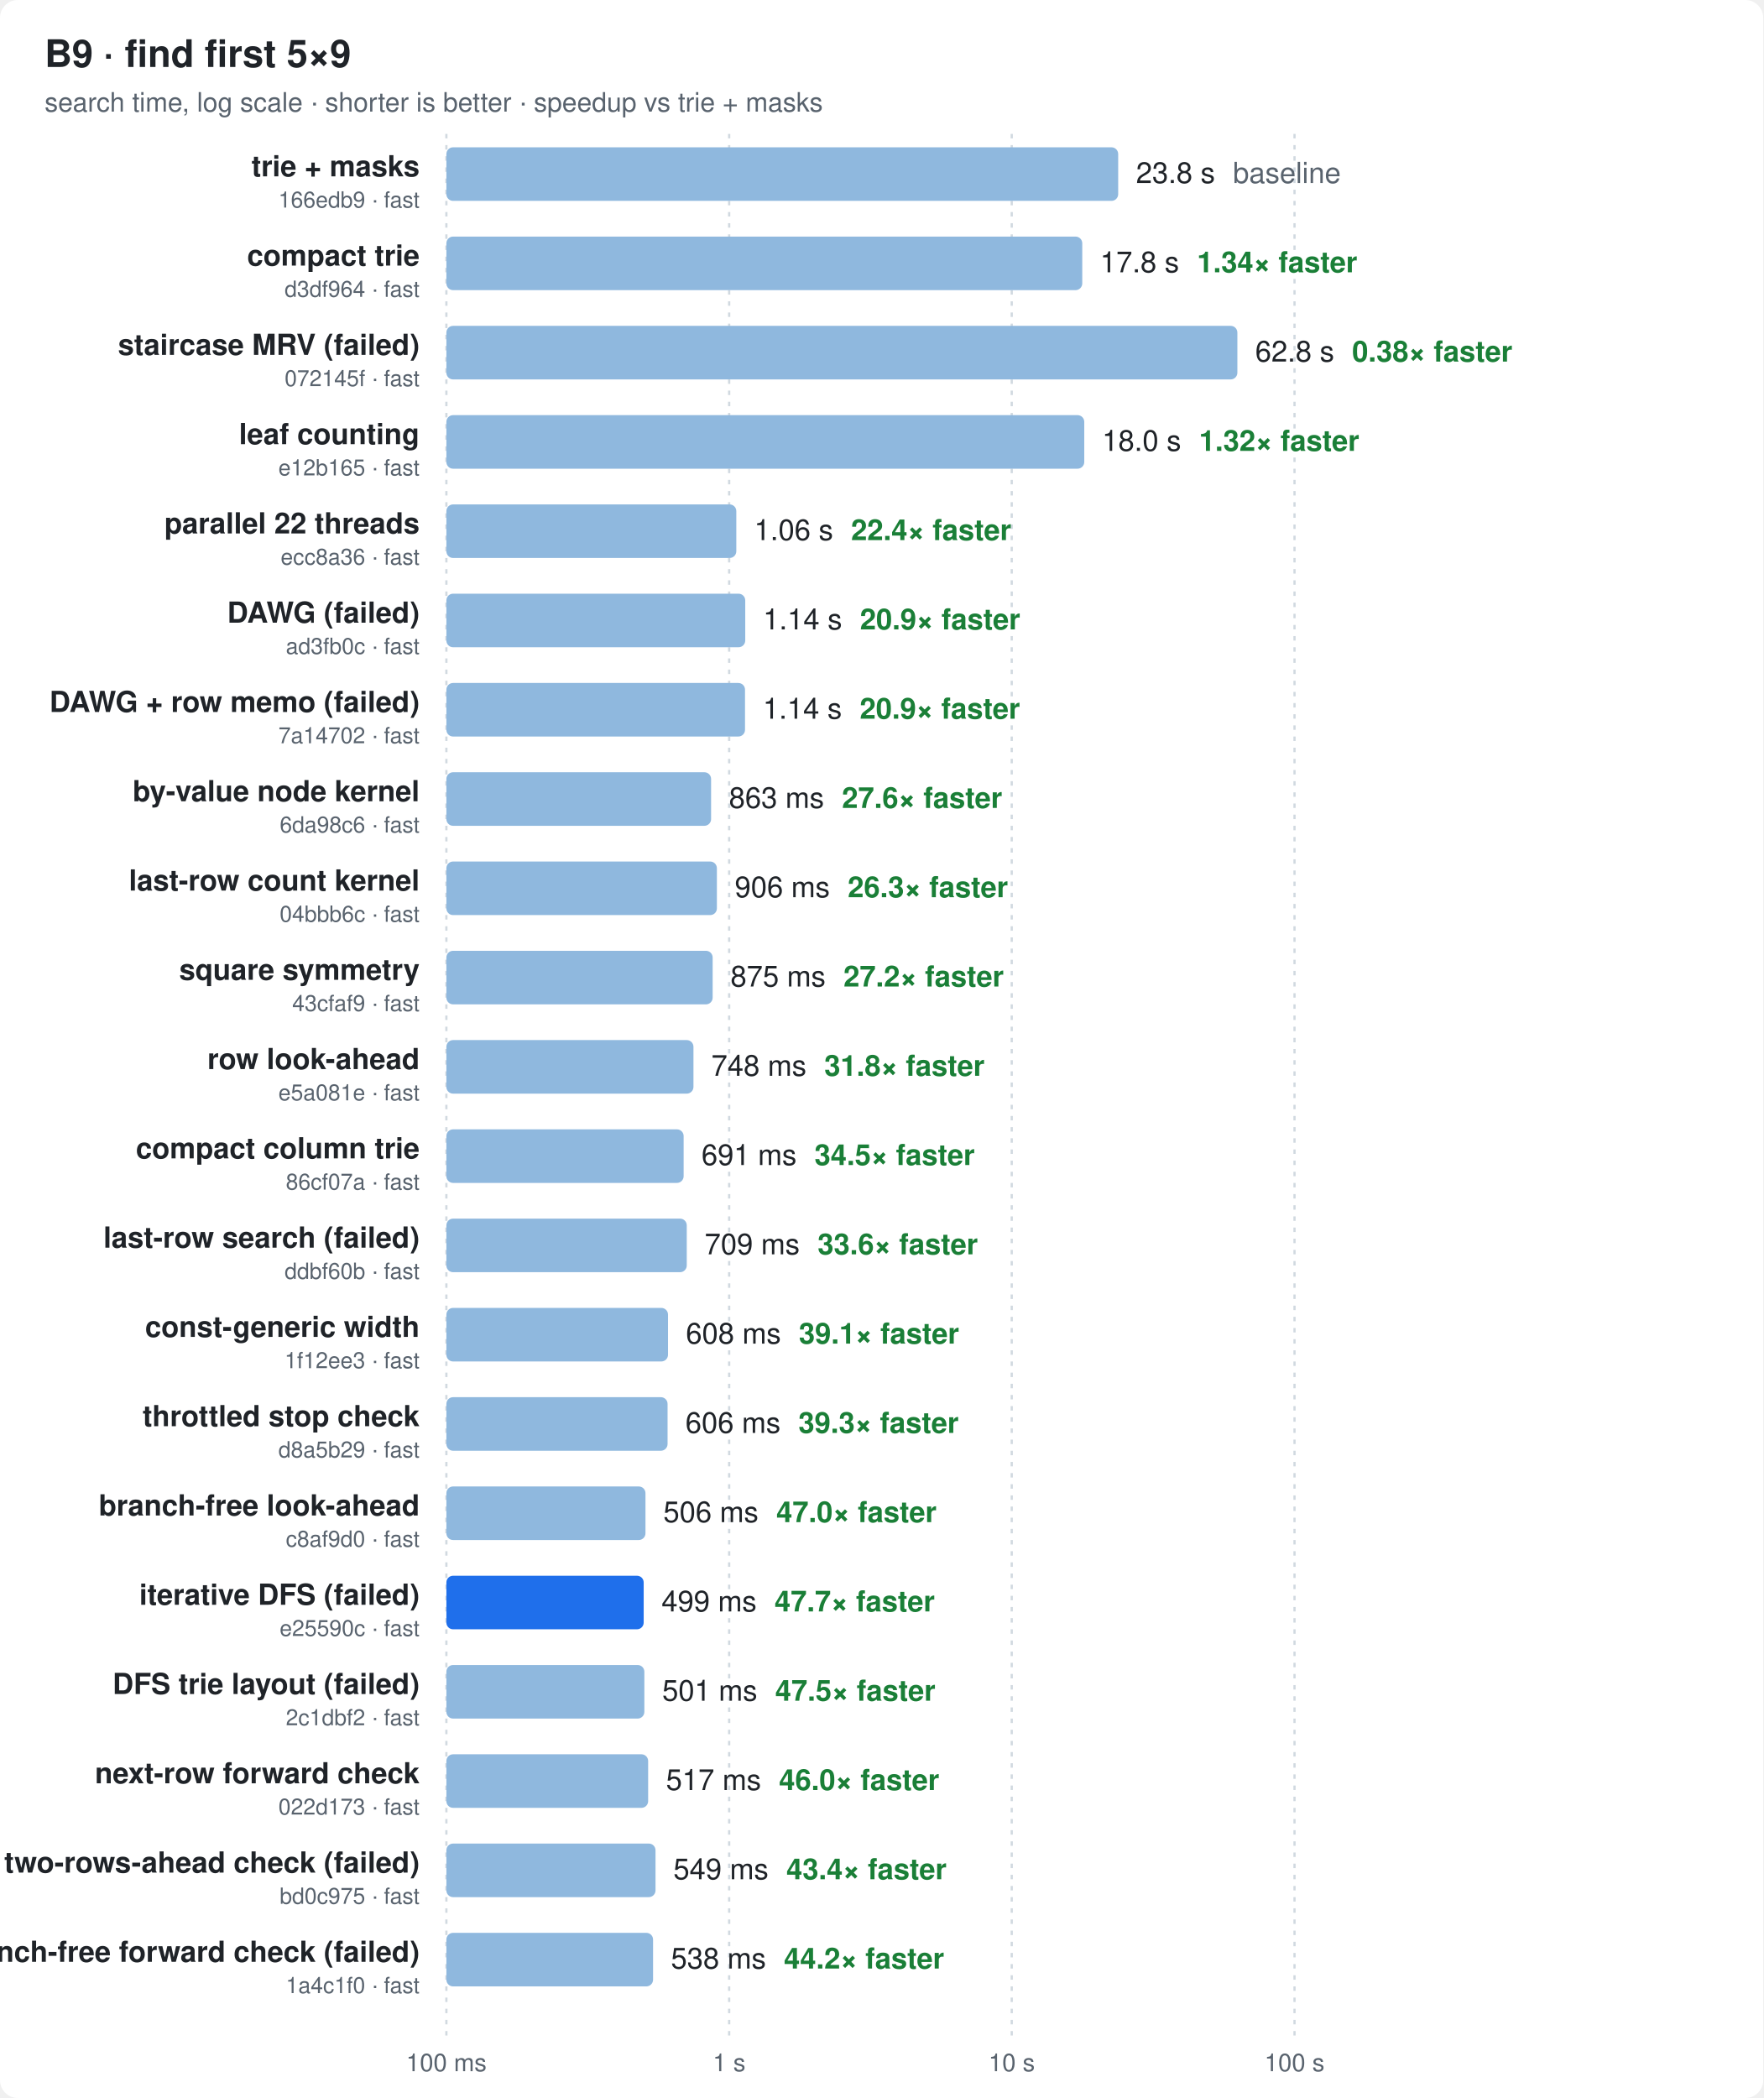
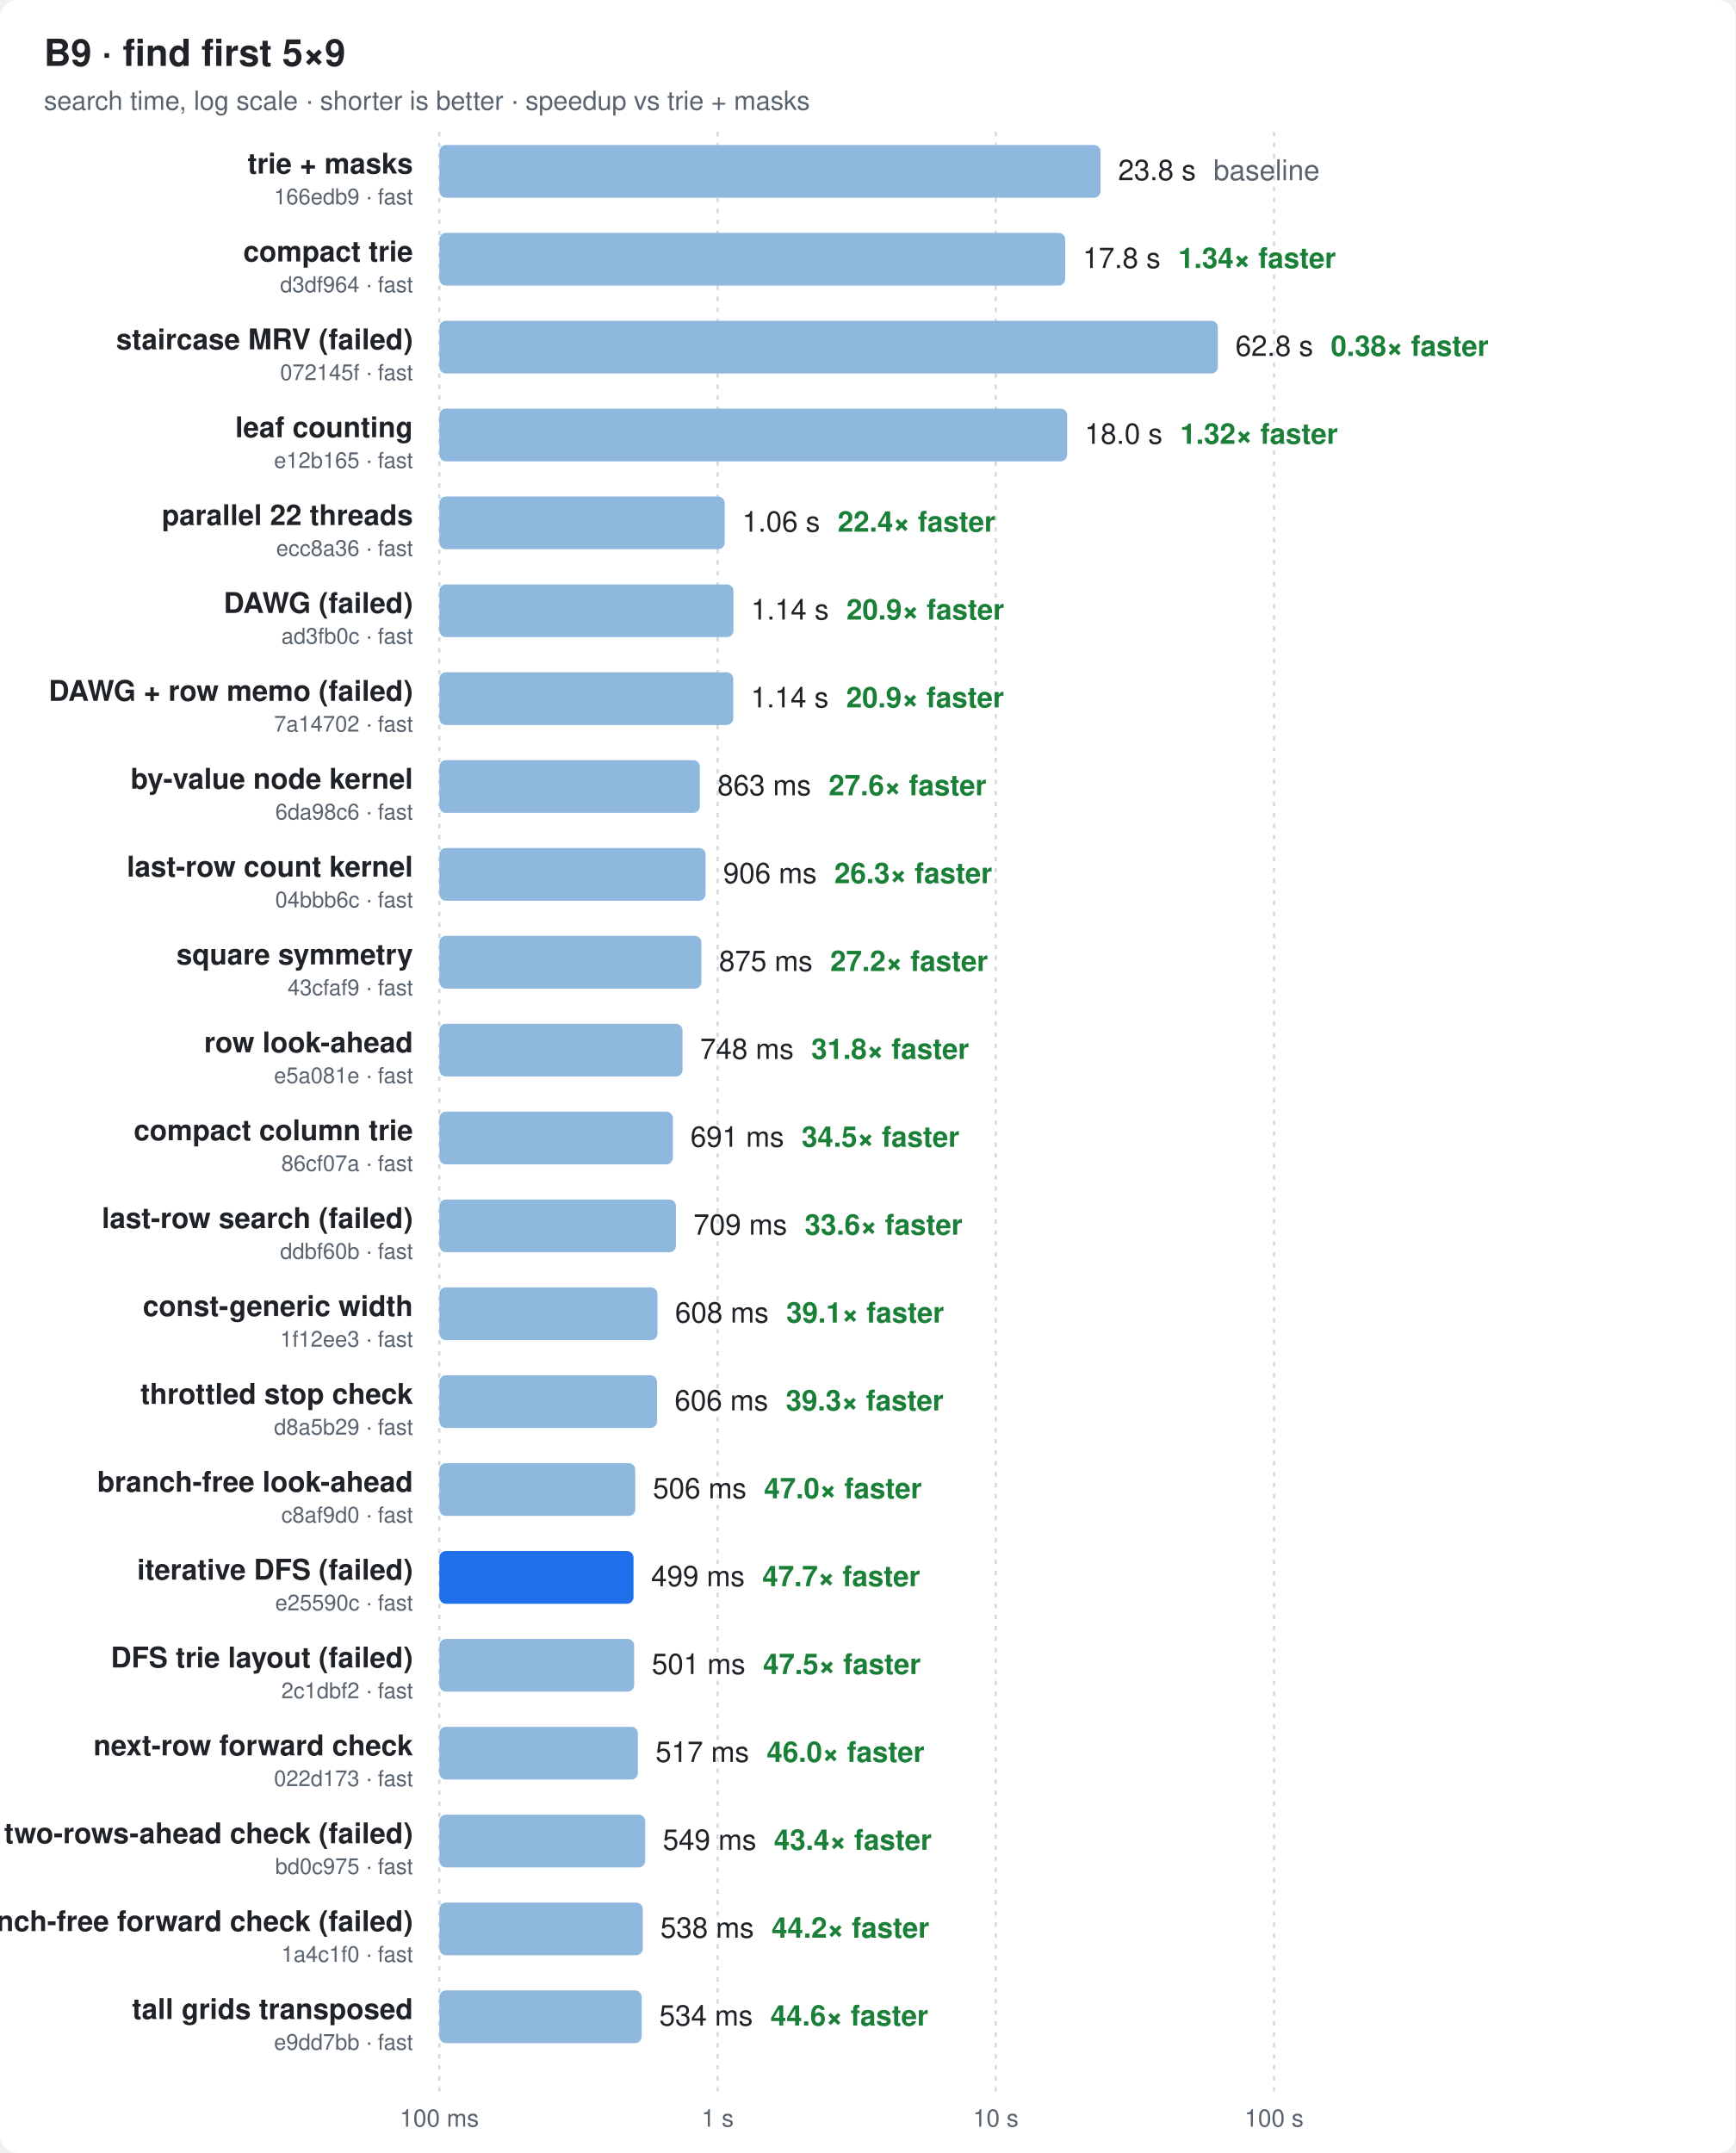
- <svg xmlns="http://www.w3.org/2000/svg" width="790" height="940" viewBox="0 0 790 940" font-family="ui-sans-serif,-apple-system,Segoe UI,Helvetica,Arial,sans-serif">
+ <svg xmlns="http://www.w3.org/2000/svg" width="790" height="980" viewBox="0 0 790 980" font-family="ui-sans-serif,-apple-system,Segoe UI,Helvetica,Arial,sans-serif">
  <style>
  .bg{fill:#ffffff} .t{fill:#1f2328} .m{fill:#59636e} .g{stroke:#d1d9e0}
  .bar{fill:#8fb8de} .best{fill:#1f6feb} .x{fill:#1a7f37;font-weight:600}
  @media (prefers-color-scheme: dark){
    .bg{fill:#0d1117} .t{fill:#e6edf3} .m{fill:#9198a1} .g{stroke:#30363d}
    .bar{fill:#2f5f8f} .best{fill:#4493f8} .x{fill:#3fb950}
  }
</style>
-   <rect class="bg" width="790" height="940" rx="8" />
+   <rect class="bg" width="790" height="980" rx="8" />
  <text class="t" x="20" y="30" font-size="17" font-weight="700">B9 · find first 5×9</text>
  <text class="m" x="20" y="50" font-size="12">search time, log scale · shorter is better · speedup vs trie + masks</text>
-   <line class="g" x1="200.0" x2="200.0" y1="60" y2="912" stroke-dasharray="2 3" />
-   <text class="m" x="200.0" y="928" font-size="11" text-anchor="middle">100 ms</text>
-   <line class="g" x1="326.7" x2="326.7" y1="60" y2="912" stroke-dasharray="2 3" />
-   <text class="m" x="326.7" y="928" font-size="11" text-anchor="middle">1 s</text>
-   <line class="g" x1="453.3" x2="453.3" y1="60" y2="912" stroke-dasharray="2 3" />
-   <text class="m" x="453.3" y="928" font-size="11" text-anchor="middle">10 s</text>
-   <line class="g" x1="580.0" x2="580.0" y1="60" y2="912" stroke-dasharray="2 3" />
-   <text class="m" x="580.0" y="928" font-size="11" text-anchor="middle">100 s</text>
+   <line class="g" x1="200.0" x2="200.0" y1="60" y2="952" stroke-dasharray="2 3" />
+   <text class="m" x="200.0" y="968" font-size="11" text-anchor="middle">100 ms</text>
+   <line class="g" x1="326.7" x2="326.7" y1="60" y2="952" stroke-dasharray="2 3" />
+   <text class="m" x="326.7" y="968" font-size="11" text-anchor="middle">1 s</text>
+   <line class="g" x1="453.3" x2="453.3" y1="60" y2="952" stroke-dasharray="2 3" />
+   <text class="m" x="453.3" y="968" font-size="11" text-anchor="middle">10 s</text>
+   <line class="g" x1="580.0" x2="580.0" y1="60" y2="952" stroke-dasharray="2 3" />
+   <text class="m" x="580.0" y="968" font-size="11" text-anchor="middle">100 s</text>
  <text class="t" x="188" y="79.0" font-size="13" font-weight="600" text-anchor="end">trie + masks</text>
  <text class="m" x="188" y="93.0" font-size="10" text-anchor="end">166edb9 · fast</text>
  <rect class="bar" x="200" y="66" width="301.0" height="24" rx="3" />
  <text class="t" x="509.0" y="82.0" font-size="13">23.8 s<tspan class="m" dx="8">baseline</tspan>
  </text>
  <text class="t" x="188" y="119.0" font-size="13" font-weight="600" text-anchor="end">compact trie</text>
  <text class="m" x="188" y="133.0" font-size="10" text-anchor="end">d3df964 · fast</text>
  <rect class="bar" x="200" y="106" width="284.9" height="24" rx="3" />
  <text class="t" x="492.9" y="122.0" font-size="13">17.8 s<tspan class="x" dx="8">1.34× faster</tspan>
  </text>
  <text class="t" x="188" y="159.0" font-size="13" font-weight="600" text-anchor="end">staircase MRV (failed)</text>
  <text class="m" x="188" y="173.0" font-size="10" text-anchor="end">072145f · fast</text>
  <rect class="bar" x="200" y="146" width="354.4" height="24" rx="3" />
  <text class="t" x="562.4" y="162.0" font-size="13">62.8 s<tspan class="x" dx="8">0.38× faster</tspan>
  </text>
  <text class="t" x="188" y="199.0" font-size="13" font-weight="600" text-anchor="end">leaf counting</text>
  <text class="m" x="188" y="213.0" font-size="10" text-anchor="end">e12b165 · fast</text>
  <rect class="bar" x="200" y="186" width="285.8" height="24" rx="3" />
  <text class="t" x="493.8" y="202.0" font-size="13">18.0 s<tspan class="x" dx="8">1.32× faster</tspan>
  </text>
  <text class="t" x="188" y="239.0" font-size="13" font-weight="600" text-anchor="end">parallel 22 threads</text>
  <text class="m" x="188" y="253.0" font-size="10" text-anchor="end">ecc8a36 · fast</text>
  <rect class="bar" x="200" y="226" width="129.9" height="24" rx="3" />
  <text class="t" x="337.9" y="242.0" font-size="13">1.06 s<tspan class="x" dx="8">22.4× faster</tspan>
  </text>
  <text class="t" x="188" y="279.0" font-size="13" font-weight="600" text-anchor="end">DAWG (failed)</text>
  <text class="m" x="188" y="293.0" font-size="10" text-anchor="end">ad3fb0c · fast</text>
  <rect class="bar" x="200" y="266" width="133.9" height="24" rx="3" />
  <text class="t" x="341.9" y="282.0" font-size="13">1.14 s<tspan class="x" dx="8">20.9× faster</tspan>
  </text>
  <text class="t" x="188" y="319.0" font-size="13" font-weight="600" text-anchor="end">DAWG + row memo (failed)</text>
  <text class="m" x="188" y="333.0" font-size="10" text-anchor="end">7a14702 · fast</text>
  <rect class="bar" x="200" y="306" width="133.8" height="24" rx="3" />
  <text class="t" x="341.8" y="322.0" font-size="13">1.14 s<tspan class="x" dx="8">20.9× faster</tspan>
  </text>
  <text class="t" x="188" y="359.0" font-size="13" font-weight="600" text-anchor="end">by-value node kernel</text>
  <text class="m" x="188" y="373.0" font-size="10" text-anchor="end">6da98c6 · fast</text>
  <rect class="bar" x="200" y="346" width="118.6" height="24" rx="3" />
  <text class="t" x="326.6" y="362.0" font-size="13">863 ms<tspan class="x" dx="8">27.6× faster</tspan>
  </text>
  <text class="t" x="188" y="399.0" font-size="13" font-weight="600" text-anchor="end">last-row count kernel</text>
  <text class="m" x="188" y="413.0" font-size="10" text-anchor="end">04bbb6c · fast</text>
  <rect class="bar" x="200" y="386" width="121.2" height="24" rx="3" />
  <text class="t" x="329.2" y="402.0" font-size="13">906 ms<tspan class="x" dx="8">26.3× faster</tspan>
  </text>
  <text class="t" x="188" y="439.0" font-size="13" font-weight="600" text-anchor="end">square symmetry</text>
  <text class="m" x="188" y="453.0" font-size="10" text-anchor="end">43cfaf9 · fast</text>
  <rect class="bar" x="200" y="426" width="119.3" height="24" rx="3" />
  <text class="t" x="327.3" y="442.0" font-size="13">875 ms<tspan class="x" dx="8">27.2× faster</tspan>
  </text>
  <text class="t" x="188" y="479.0" font-size="13" font-weight="600" text-anchor="end">row look-ahead</text>
  <text class="m" x="188" y="493.0" font-size="10" text-anchor="end">e5a081e · fast</text>
  <rect class="bar" x="200" y="466" width="110.7" height="24" rx="3" />
  <text class="t" x="318.7" y="482.0" font-size="13">748 ms<tspan class="x" dx="8">31.8× faster</tspan>
  </text>
  <text class="t" x="188" y="519.0" font-size="13" font-weight="600" text-anchor="end">compact column trie</text>
  <text class="m" x="188" y="533.0" font-size="10" text-anchor="end">86cf07a · fast</text>
  <rect class="bar" x="200" y="506" width="106.3" height="24" rx="3" />
  <text class="t" x="314.3" y="522.0" font-size="13">691 ms<tspan class="x" dx="8">34.5× faster</tspan>
  </text>
  <text class="t" x="188" y="559.0" font-size="13" font-weight="600" text-anchor="end">last-row search (failed)</text>
  <text class="m" x="188" y="573.0" font-size="10" text-anchor="end">ddbf60b · fast</text>
  <rect class="bar" x="200" y="546" width="107.7" height="24" rx="3" />
  <text class="t" x="315.7" y="562.0" font-size="13">709 ms<tspan class="x" dx="8">33.6× faster</tspan>
  </text>
  <text class="t" x="188" y="599.0" font-size="13" font-weight="600" text-anchor="end">const-generic width</text>
  <text class="m" x="188" y="613.0" font-size="10" text-anchor="end">1f12ee3 · fast</text>
  <rect class="bar" x="200" y="586" width="99.3" height="24" rx="3" />
  <text class="t" x="307.3" y="602.0" font-size="13">608 ms<tspan class="x" dx="8">39.1× faster</tspan>
  </text>
  <text class="t" x="188" y="639.0" font-size="13" font-weight="600" text-anchor="end">throttled stop check</text>
  <text class="m" x="188" y="653.0" font-size="10" text-anchor="end">d8a5b29 · fast</text>
  <rect class="bar" x="200" y="626" width="99.1" height="24" rx="3" />
  <text class="t" x="307.1" y="642.0" font-size="13">606 ms<tspan class="x" dx="8">39.3× faster</tspan>
  </text>
  <text class="t" x="188" y="679.0" font-size="13" font-weight="600" text-anchor="end">branch-free look-ahead</text>
  <text class="m" x="188" y="693.0" font-size="10" text-anchor="end">c8af9d0 · fast</text>
  <rect class="bar" x="200" y="666" width="89.2" height="24" rx="3" />
  <text class="t" x="297.2" y="682.0" font-size="13">506 ms<tspan class="x" dx="8">47.0× faster</tspan>
  </text>
  <text class="t" x="188" y="719.0" font-size="13" font-weight="600" text-anchor="end">iterative DFS (failed)</text>
  <text class="m" x="188" y="733.0" font-size="10" text-anchor="end">e25590c · fast</text>
  <rect class="best" x="200" y="706" width="88.4" height="24" rx="3" />
  <text class="t" x="296.4" y="722.0" font-size="13">499 ms<tspan class="x" dx="8">47.7× faster</tspan>
  </text>
  <text class="t" x="188" y="759.0" font-size="13" font-weight="600" text-anchor="end">DFS trie layout (failed)</text>
  <text class="m" x="188" y="773.0" font-size="10" text-anchor="end">2c1dbf2 · fast</text>
  <rect class="bar" x="200" y="746" width="88.7" height="24" rx="3" />
  <text class="t" x="296.7" y="762.0" font-size="13">501 ms<tspan class="x" dx="8">47.5× faster</tspan>
  </text>
  <text class="t" x="188" y="799.0" font-size="13" font-weight="600" text-anchor="end">next-row forward check</text>
  <text class="m" x="188" y="813.0" font-size="10" text-anchor="end">022d173 · fast</text>
  <rect class="bar" x="200" y="786" width="90.4" height="24" rx="3" />
  <text class="t" x="298.4" y="802.0" font-size="13">517 ms<tspan class="x" dx="8">46.0× faster</tspan>
  </text>
  <text class="t" x="188" y="839.0" font-size="13" font-weight="600" text-anchor="end">two-rows-ahead check (failed)</text>
  <text class="m" x="188" y="853.0" font-size="10" text-anchor="end">bd0c975 · fast</text>
  <rect class="bar" x="200" y="826" width="93.7" height="24" rx="3" />
  <text class="t" x="301.7" y="842.0" font-size="13">549 ms<tspan class="x" dx="8">43.4× faster</tspan>
  </text>
  <text class="t" x="188" y="879.0" font-size="13" font-weight="600" text-anchor="end">branch-free forward check (failed)</text>
  <text class="m" x="188" y="893.0" font-size="10" text-anchor="end">1a4c1f0 · fast</text>
  <rect class="bar" x="200" y="866" width="92.6" height="24" rx="3" />
  <text class="t" x="300.6" y="882.0" font-size="13">538 ms<tspan class="x" dx="8">44.2× faster</tspan>
  </text>
+   <text class="t" x="188" y="919.0" font-size="13" font-weight="600" text-anchor="end">tall grids transposed</text>
+   <text class="m" x="188" y="933.0" font-size="10" text-anchor="end">e9dd7bb · fast</text>
+   <rect class="bar" x="200" y="906" width="92.1" height="24" rx="3" />
+   <text class="t" x="300.1" y="922.0" font-size="13">534 ms<tspan class="x" dx="8">44.6× faster</tspan>
+   </text>
</svg>
